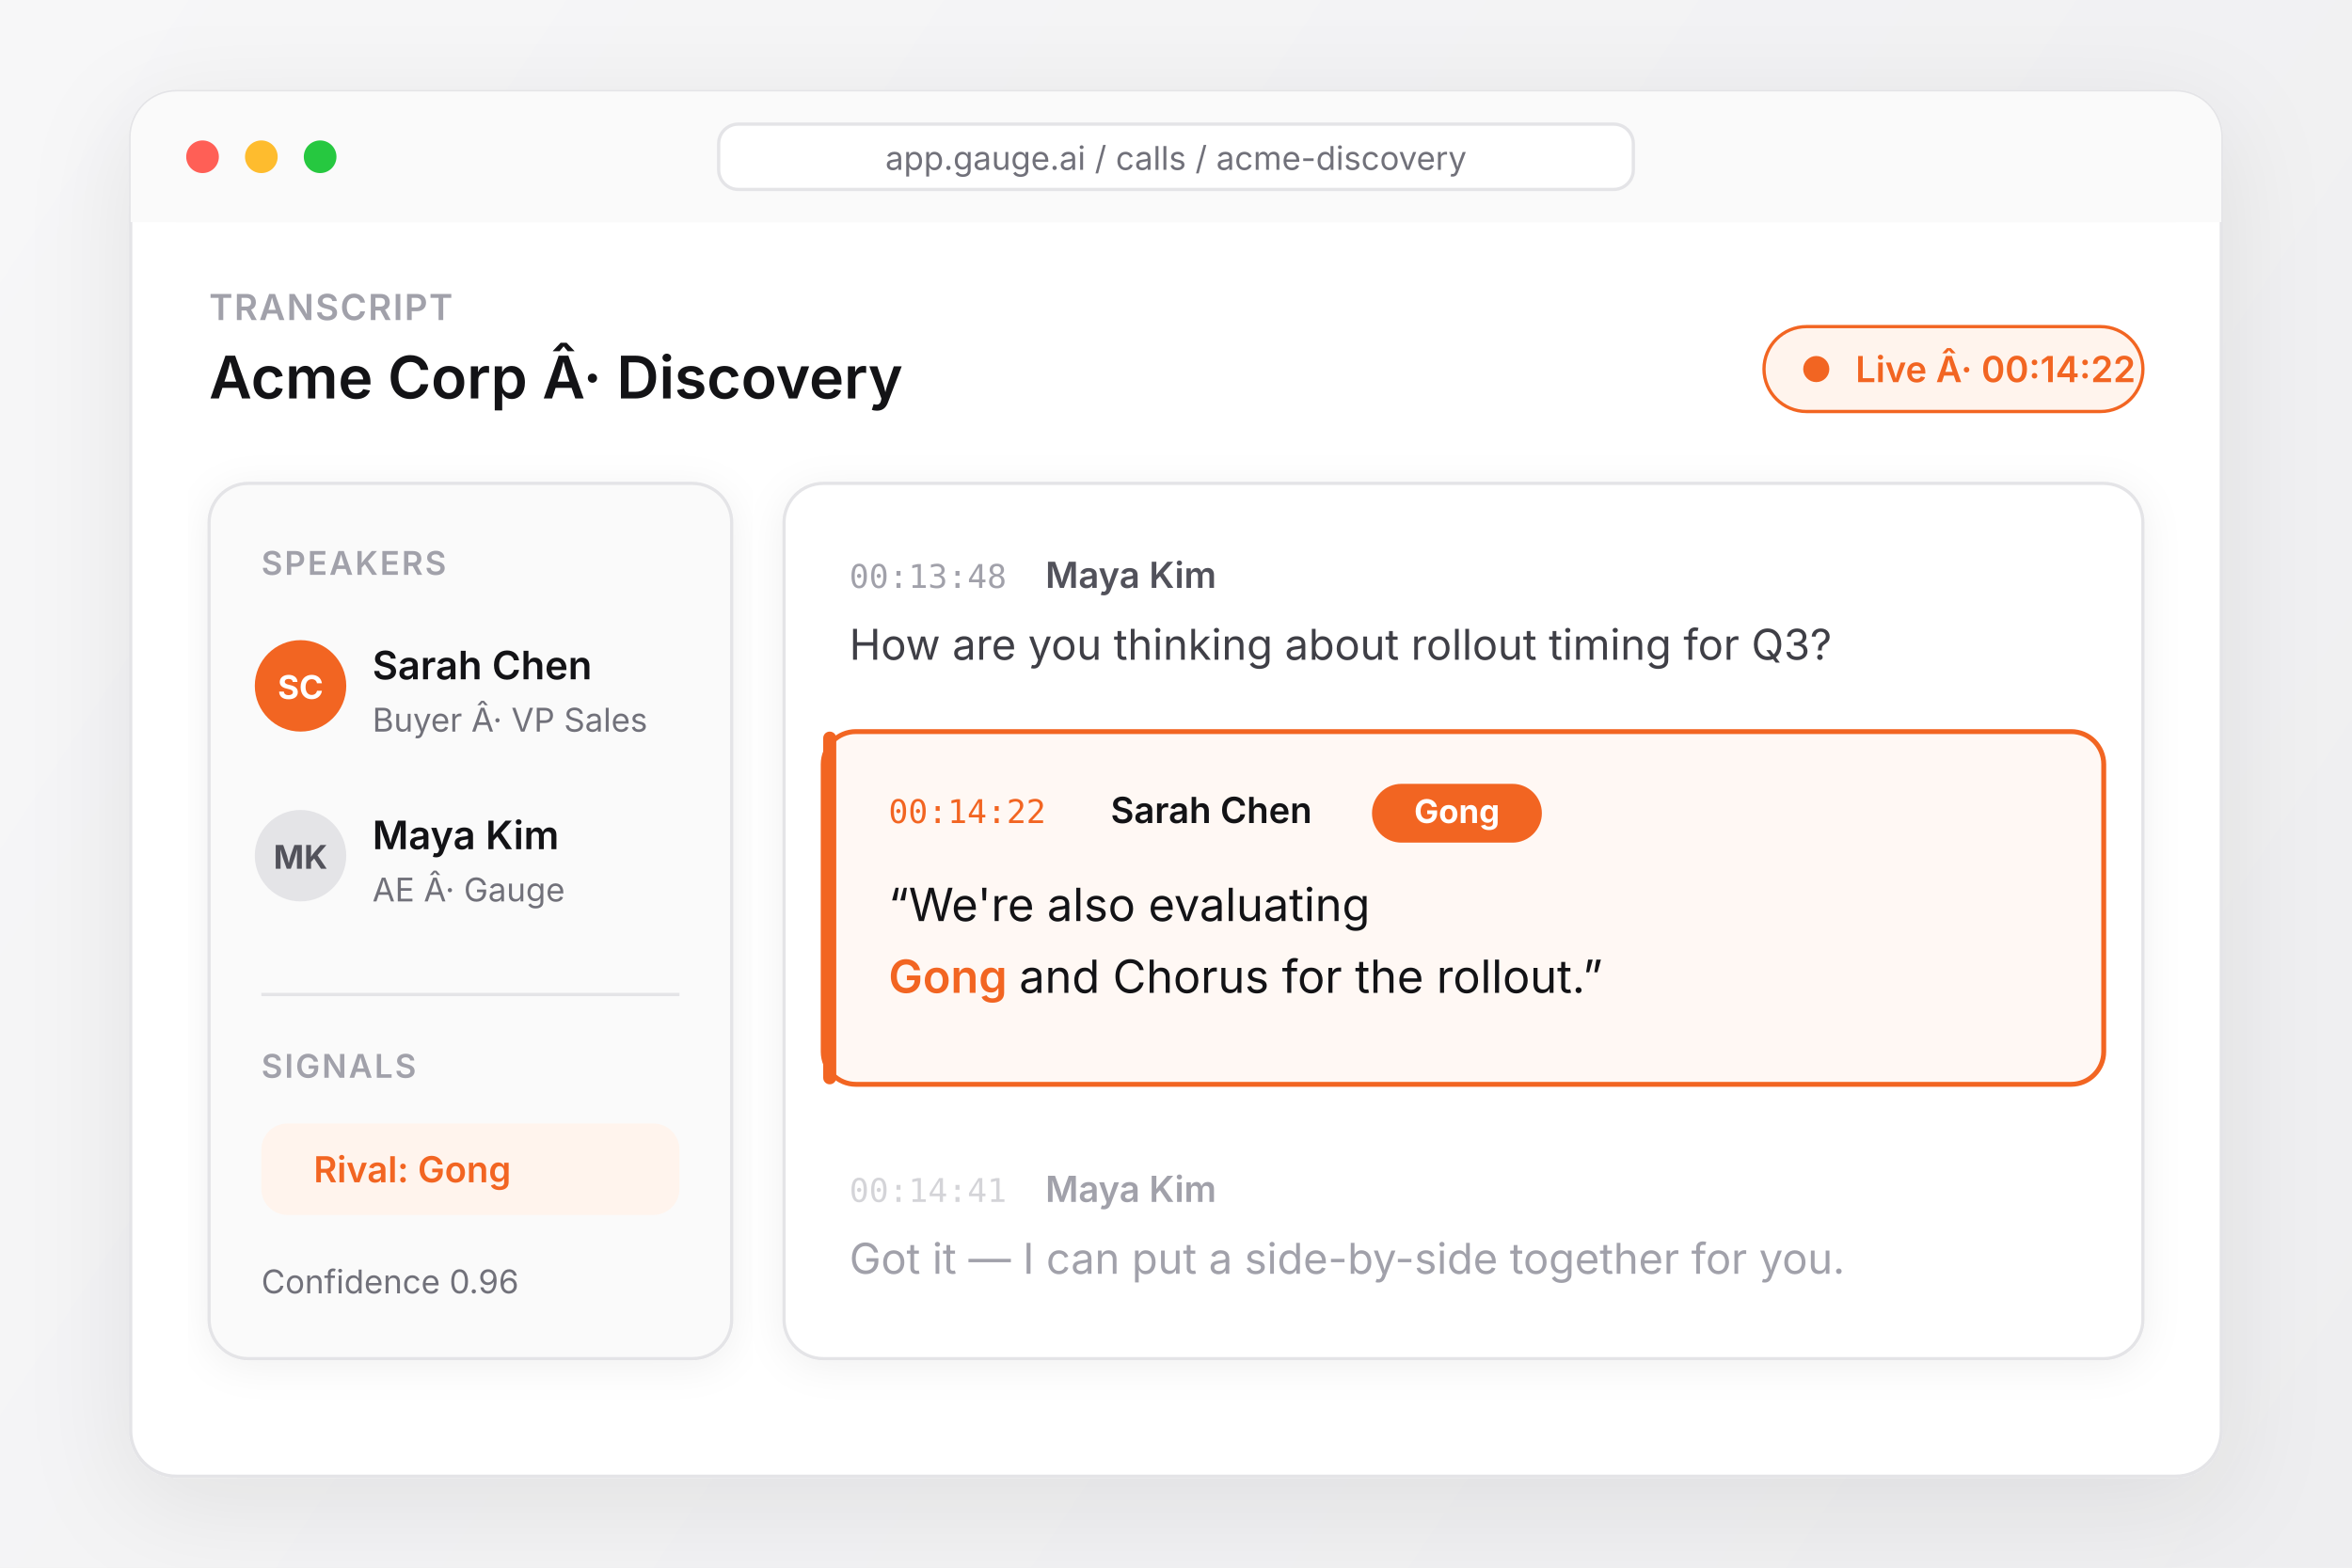
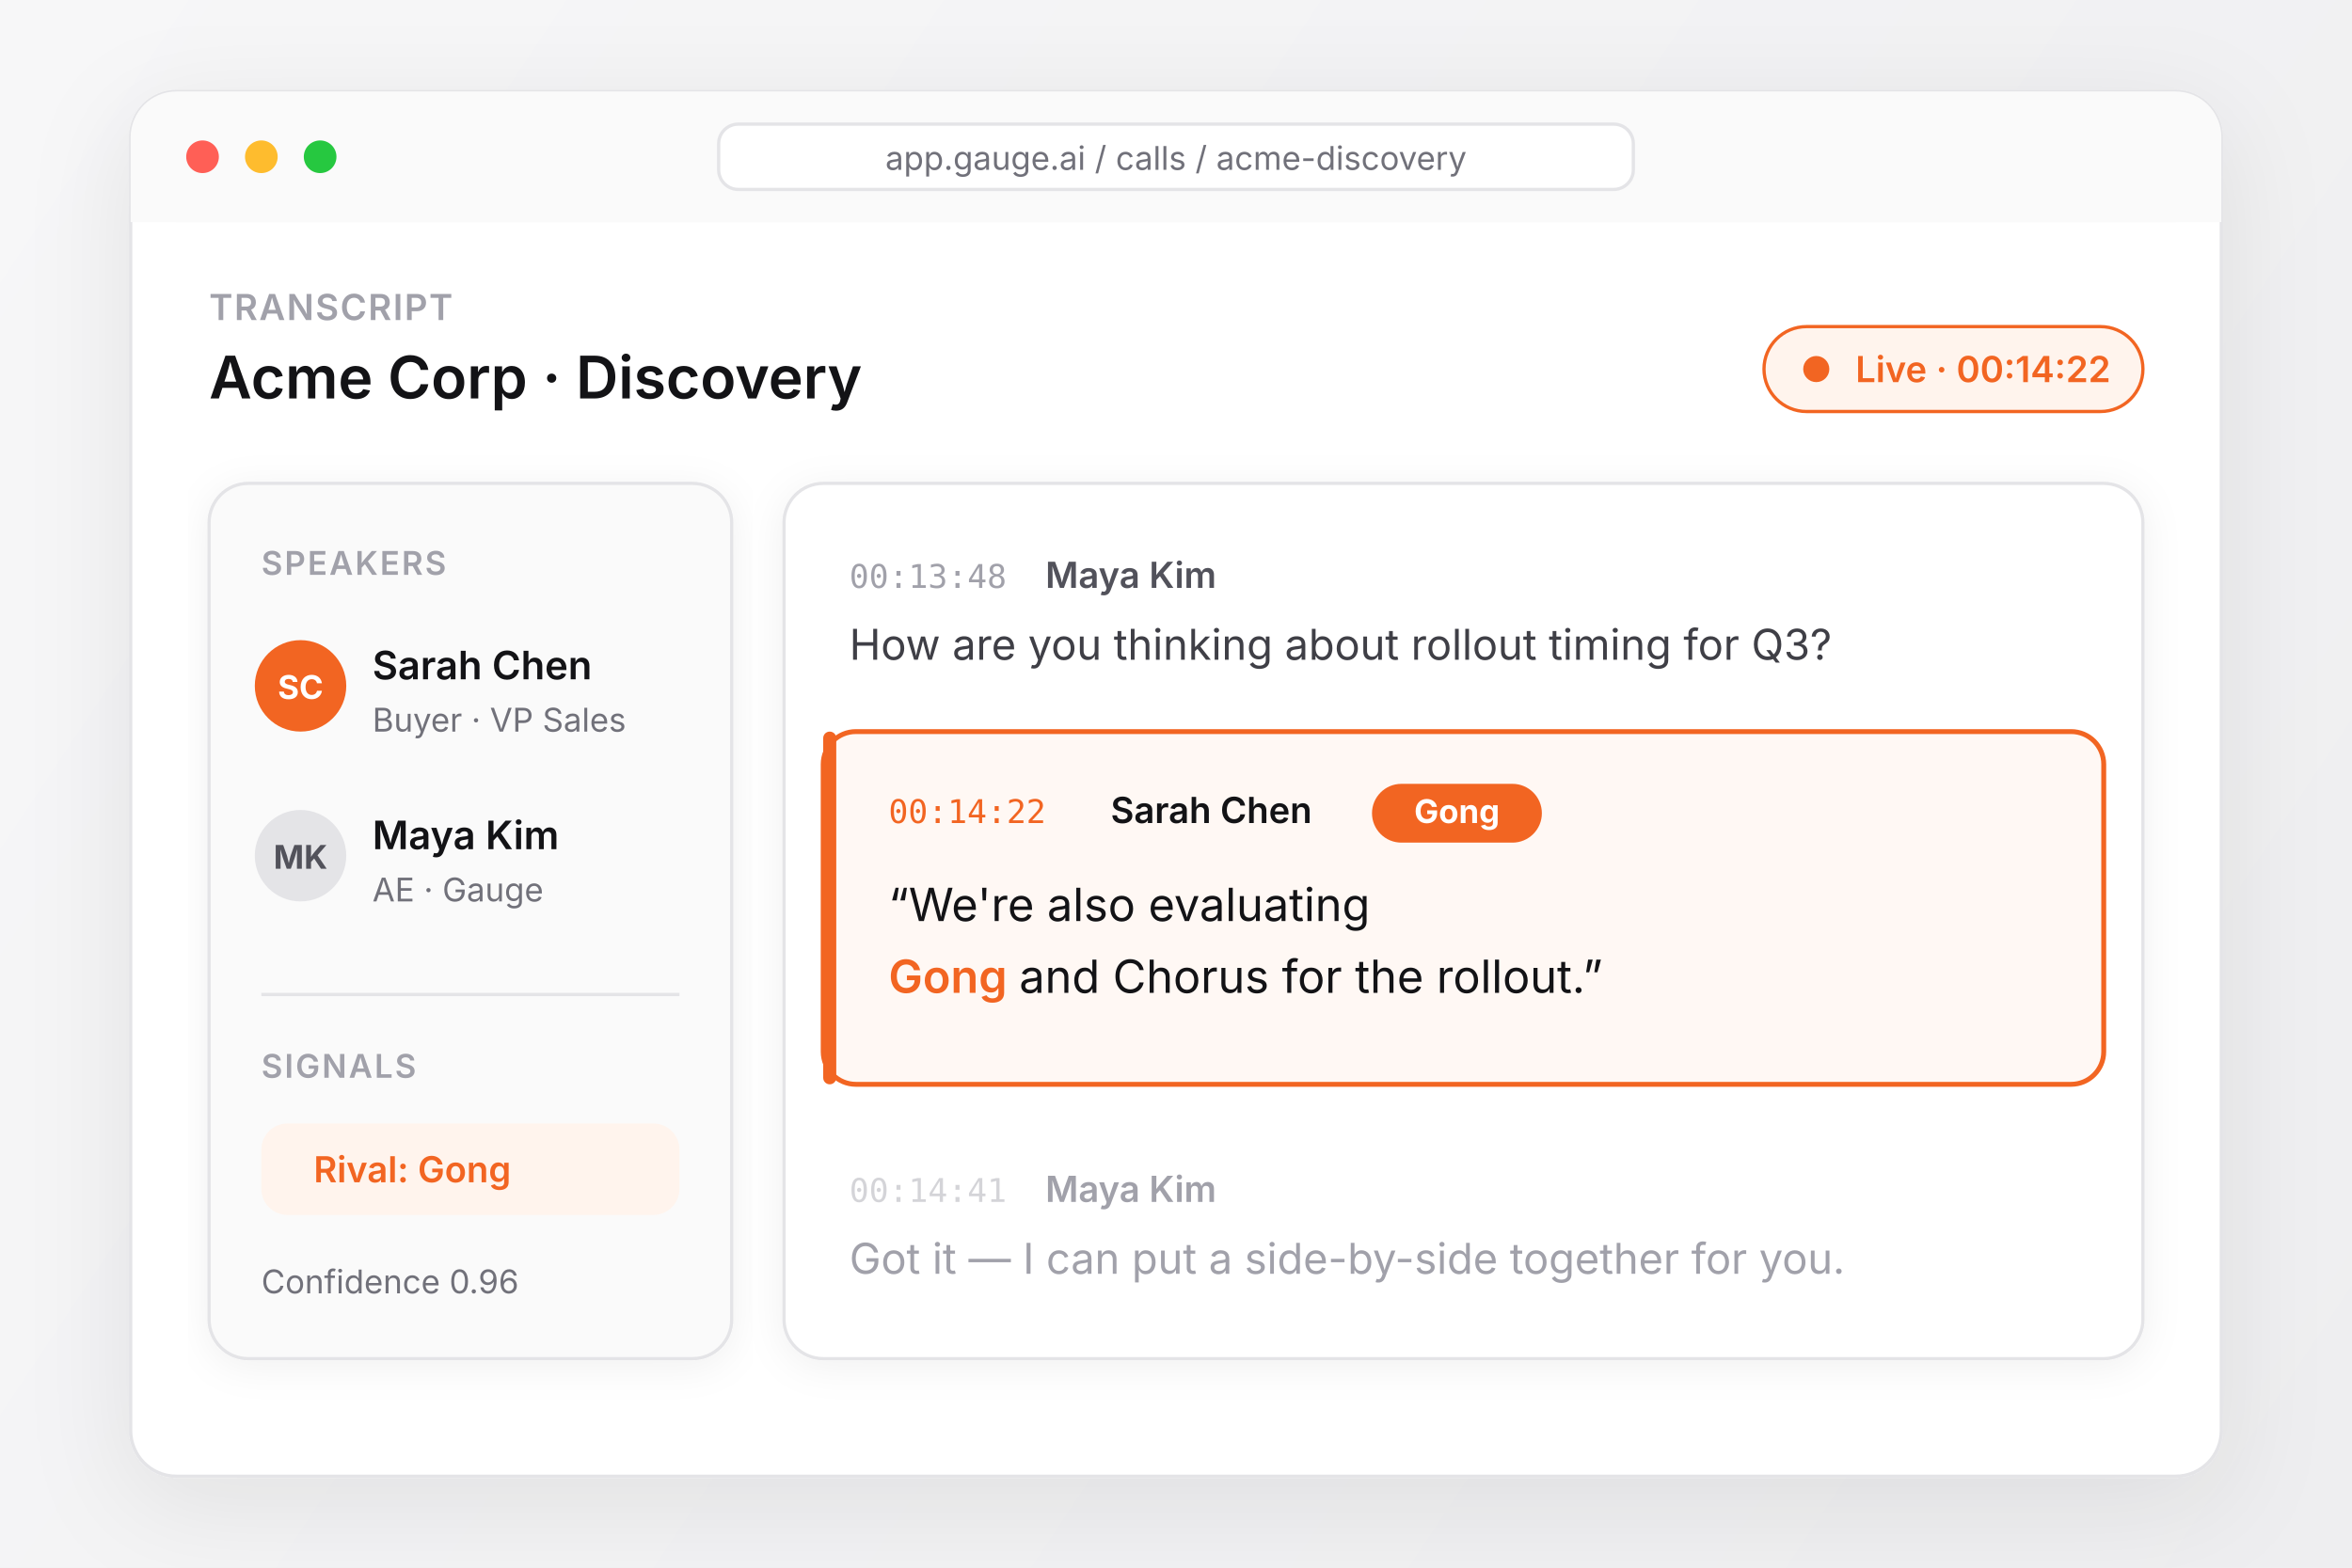
<svg xmlns="http://www.w3.org/2000/svg" viewBox="0 0 720 480" fill="none" role="img" aria-label="Call transcript with Gong competitor mention highlighted">
  <defs>
    <filter id="softShadow" x="-8%" y="-8%" width="116%" height="116%">
      <feDropShadow dx="0" dy="8" stdDeviation="16" flood-color="#131316" flood-opacity="0.08" />
    </filter>
    <filter id="cardShadow" x="-4%" y="-4%" width="108%" height="112%">
      <feDropShadow dx="0" dy="2" stdDeviation="6" flood-color="#131316" flood-opacity="0.06" />
    </filter>
    <linearGradient id="bgGrad" x1="0" y1="0" x2="720" y2="480" gradientUnits="userSpaceOnUse">
      <stop stop-color="#F7F7F8" />
      <stop offset="1" stop-color="#EEEEF0" />
    </linearGradient>
  </defs>
  <rect width="720" height="480" fill="url(#bgGrad)" />
  <g filter="url(#softShadow)">
    <rect x="40" y="28" width="640" height="424" rx="14" fill="#FFFFFF" stroke="#E4E4E7" stroke-width="1" />
    <rect x="40" y="28" width="640" height="40" rx="14" fill="#FAFAFA" />
    <rect x="40" y="54" width="640" height="14" fill="#FAFAFA" />
    <circle cx="62" cy="48" r="5" fill="#FF5F57" />
    <circle cx="80" cy="48" r="5" fill="#FEBC2E" />
    <circle cx="98" cy="48" r="5" fill="#28C840" />
    <rect x="220" y="38" width="280" height="20" rx="6" fill="#FFFFFF" stroke="#E4E4E7" />
    <text x="360" y="52" text-anchor="middle" font-family="ui-sans-serif, system-ui, -apple-system, BlinkMacSystemFont, 'Segoe UI', sans-serif" font-size="10" fill="#71717A">app.gauge.ai / calls / acme-discovery</text>
  </g>
  <text x="64" y="98" font-family="ui-sans-serif, system-ui, -apple-system, BlinkMacSystemFont, 'Segoe UI', sans-serif" font-size="11" font-weight="600" fill="#A1A1AA" letter-spacing="0.04em">TRANSCRIPT</text>
-   <text x="64" y="122" font-family="ui-sans-serif, system-ui, -apple-system, BlinkMacSystemFont, 'Segoe UI', sans-serif" font-size="18" font-weight="600" fill="#131316">Acme Corp Â· Discovery</text>
+   <text x="64" y="122" font-family="ui-sans-serif, system-ui, -apple-system, BlinkMacSystemFont, 'Segoe UI', sans-serif" font-size="18" font-weight="600" fill="#131316">Acme Corp · Discovery</text>
  <rect x="540" y="100" width="116" height="26" rx="13" fill="#FFF4ED" stroke="#F26522" stroke-width="1" />
  <circle cx="556" cy="113" r="4" fill="#F26522" />
-   <text x="568" y="117" font-family="ui-sans-serif, system-ui, -apple-system, BlinkMacSystemFont, 'Segoe UI', sans-serif" font-size="11" font-weight="600" fill="#F26522">Live Â· 00:14:22</text>
+   <text x="568" y="117" font-family="ui-sans-serif, system-ui, -apple-system, BlinkMacSystemFont, 'Segoe UI', sans-serif" font-size="11" font-weight="600" fill="#F26522">Live · 00:14:22</text>
  <g filter="url(#cardShadow)">
    <rect x="64" y="148" width="160" height="268" rx="12" fill="#FAFAFA" stroke="#E4E4E7" />
  </g>
  <text x="80" y="176" font-family="ui-sans-serif, system-ui, -apple-system, BlinkMacSystemFont, 'Segoe UI', sans-serif" font-size="10" font-weight="600" fill="#A1A1AA" letter-spacing="0.06em">SPEAKERS</text>
  <circle cx="92" cy="210" r="14" fill="#F26522" />
  <text x="92" y="214" text-anchor="middle" font-family="ui-sans-serif, system-ui, -apple-system, BlinkMacSystemFont, 'Segoe UI', sans-serif" font-size="10" font-weight="700" fill="#FFFFFF">SC</text>
  <text x="114" y="208" font-family="ui-sans-serif, system-ui, -apple-system, BlinkMacSystemFont, 'Segoe UI', sans-serif" font-size="12" font-weight="600" fill="#131316">Sarah Chen</text>
-   <text x="114" y="224" font-family="ui-sans-serif, system-ui, -apple-system, BlinkMacSystemFont, 'Segoe UI', sans-serif" font-size="10" fill="#71717A">Buyer Â· VP Sales</text>
+   <text x="114" y="224" font-family="ui-sans-serif, system-ui, -apple-system, BlinkMacSystemFont, 'Segoe UI', sans-serif" font-size="10" fill="#71717A">Buyer · VP Sales</text>
  <circle cx="92" cy="262" r="14" fill="#E4E4E7" />
  <text x="92" y="266" text-anchor="middle" font-family="ui-sans-serif, system-ui, -apple-system, BlinkMacSystemFont, 'Segoe UI', sans-serif" font-size="10" font-weight="700" fill="#52525B">MK</text>
  <text x="114" y="260" font-family="ui-sans-serif, system-ui, -apple-system, BlinkMacSystemFont, 'Segoe UI', sans-serif" font-size="12" font-weight="600" fill="#131316">Maya Kim</text>
-   <text x="114" y="276" font-family="ui-sans-serif, system-ui, -apple-system, BlinkMacSystemFont, 'Segoe UI', sans-serif" font-size="10" fill="#71717A">AE Â· Gauge</text>
+   <text x="114" y="276" font-family="ui-sans-serif, system-ui, -apple-system, BlinkMacSystemFont, 'Segoe UI', sans-serif" font-size="10" fill="#71717A">AE · Gauge</text>
  <rect x="80" y="304" width="128" height="1" fill="#E4E4E7" />
  <text x="80" y="330" font-family="ui-sans-serif, system-ui, -apple-system, BlinkMacSystemFont, 'Segoe UI', sans-serif" font-size="10" font-weight="600" fill="#A1A1AA" letter-spacing="0.06em">SIGNALS</text>
  <rect x="80" y="344" width="128" height="28" rx="8" fill="#FFF4ED" />
  <text x="96" y="362" font-family="ui-sans-serif, system-ui, -apple-system, BlinkMacSystemFont, 'Segoe UI', sans-serif" font-size="11" font-weight="600" fill="#F26522">Rival: Gong</text>
  <text x="80" y="396" font-family="ui-sans-serif, system-ui, -apple-system, BlinkMacSystemFont, 'Segoe UI', sans-serif" font-size="10" fill="#71717A">Confidence 0.96</text>
  <g filter="url(#cardShadow)">
    <rect x="240" y="148" width="416" height="268" rx="12" fill="#FFFFFF" stroke="#E4E4E7" />
  </g>
  <text x="260" y="180" font-family="ui-monospace, SFMono-Regular, Menlo, Monaco, Consolas, monospace" font-size="10" fill="#A1A1AA">00:13:48</text>
  <text x="320" y="180" font-family="ui-sans-serif, system-ui, -apple-system, BlinkMacSystemFont, 'Segoe UI', sans-serif" font-size="11" font-weight="600" fill="#52525B">Maya Kim</text>
  <text x="260" y="202" font-family="ui-sans-serif, system-ui, -apple-system, BlinkMacSystemFont, 'Segoe UI', sans-serif" font-size="13" fill="#3F3F46">How are you thinking about rollout timing for Q3?</text>
  <rect x="252" y="224" width="392" height="108" rx="10" fill="#FFF8F4" stroke="#F26522" stroke-width="1.5" />
  <rect x="252" y="224" width="4" height="108" rx="2" fill="#F26522" />
  <text x="272" y="252" font-family="ui-monospace, SFMono-Regular, Menlo, Monaco, Consolas, monospace" font-size="10" fill="#F26522">00:14:22</text>
  <text x="340" y="252" font-family="ui-sans-serif, system-ui, -apple-system, BlinkMacSystemFont, 'Segoe UI', sans-serif" font-size="11" font-weight="600" fill="#131316">Sarah Chen</text>
  <rect x="420" y="240" width="52" height="18" rx="9" fill="#F26522" />
  <text x="446" y="252" text-anchor="middle" font-family="ui-sans-serif, system-ui, -apple-system, BlinkMacSystemFont, 'Segoe UI', sans-serif" font-size="10" font-weight="700" fill="#FFFFFF">Gong</text>
  <text x="272" y="282" font-family="ui-sans-serif, system-ui, -apple-system, BlinkMacSystemFont, 'Segoe UI', sans-serif" font-size="14" fill="#131316">“We're also evaluating</text>
  <text x="272" y="304" font-family="ui-sans-serif, system-ui, -apple-system, BlinkMacSystemFont, 'Segoe UI', sans-serif" font-size="14" font-weight="600" fill="#F26522">Gong</text>
  <text x="312" y="304" font-family="ui-sans-serif, system-ui, -apple-system, BlinkMacSystemFont, 'Segoe UI', sans-serif" font-size="14" fill="#131316">and Chorus for the rollout.”</text>
  <text x="260" y="368" font-family="ui-monospace, SFMono-Regular, Menlo, Monaco, Consolas, monospace" font-size="10" fill="#D4D4D8">00:14:41</text>
  <text x="320" y="368" font-family="ui-sans-serif, system-ui, -apple-system, BlinkMacSystemFont, 'Segoe UI', sans-serif" font-size="11" font-weight="600" fill="#A1A1AA">Maya Kim</text>
  <text x="260" y="390" font-family="ui-sans-serif, system-ui, -apple-system, BlinkMacSystemFont, 'Segoe UI', sans-serif" font-size="13" fill="#A1A1AA">Got it — I can put a side-by-side together for you.</text>
</svg>
